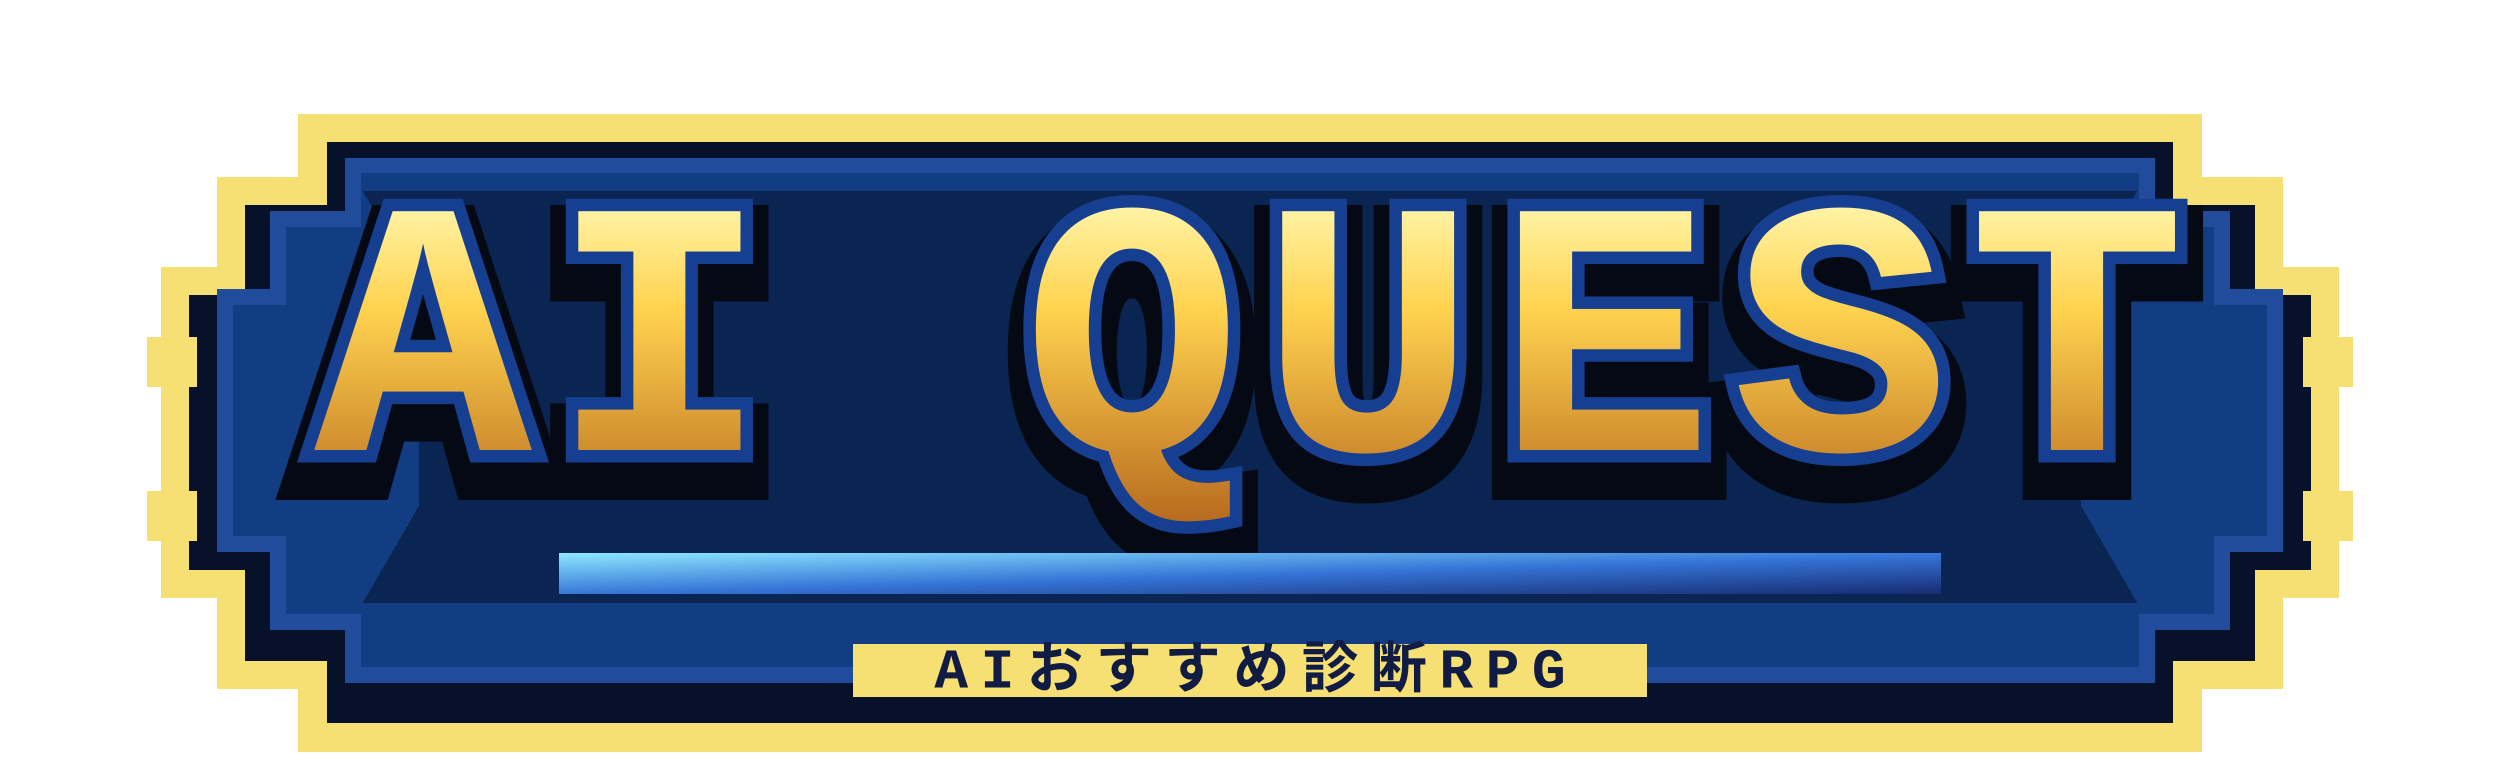
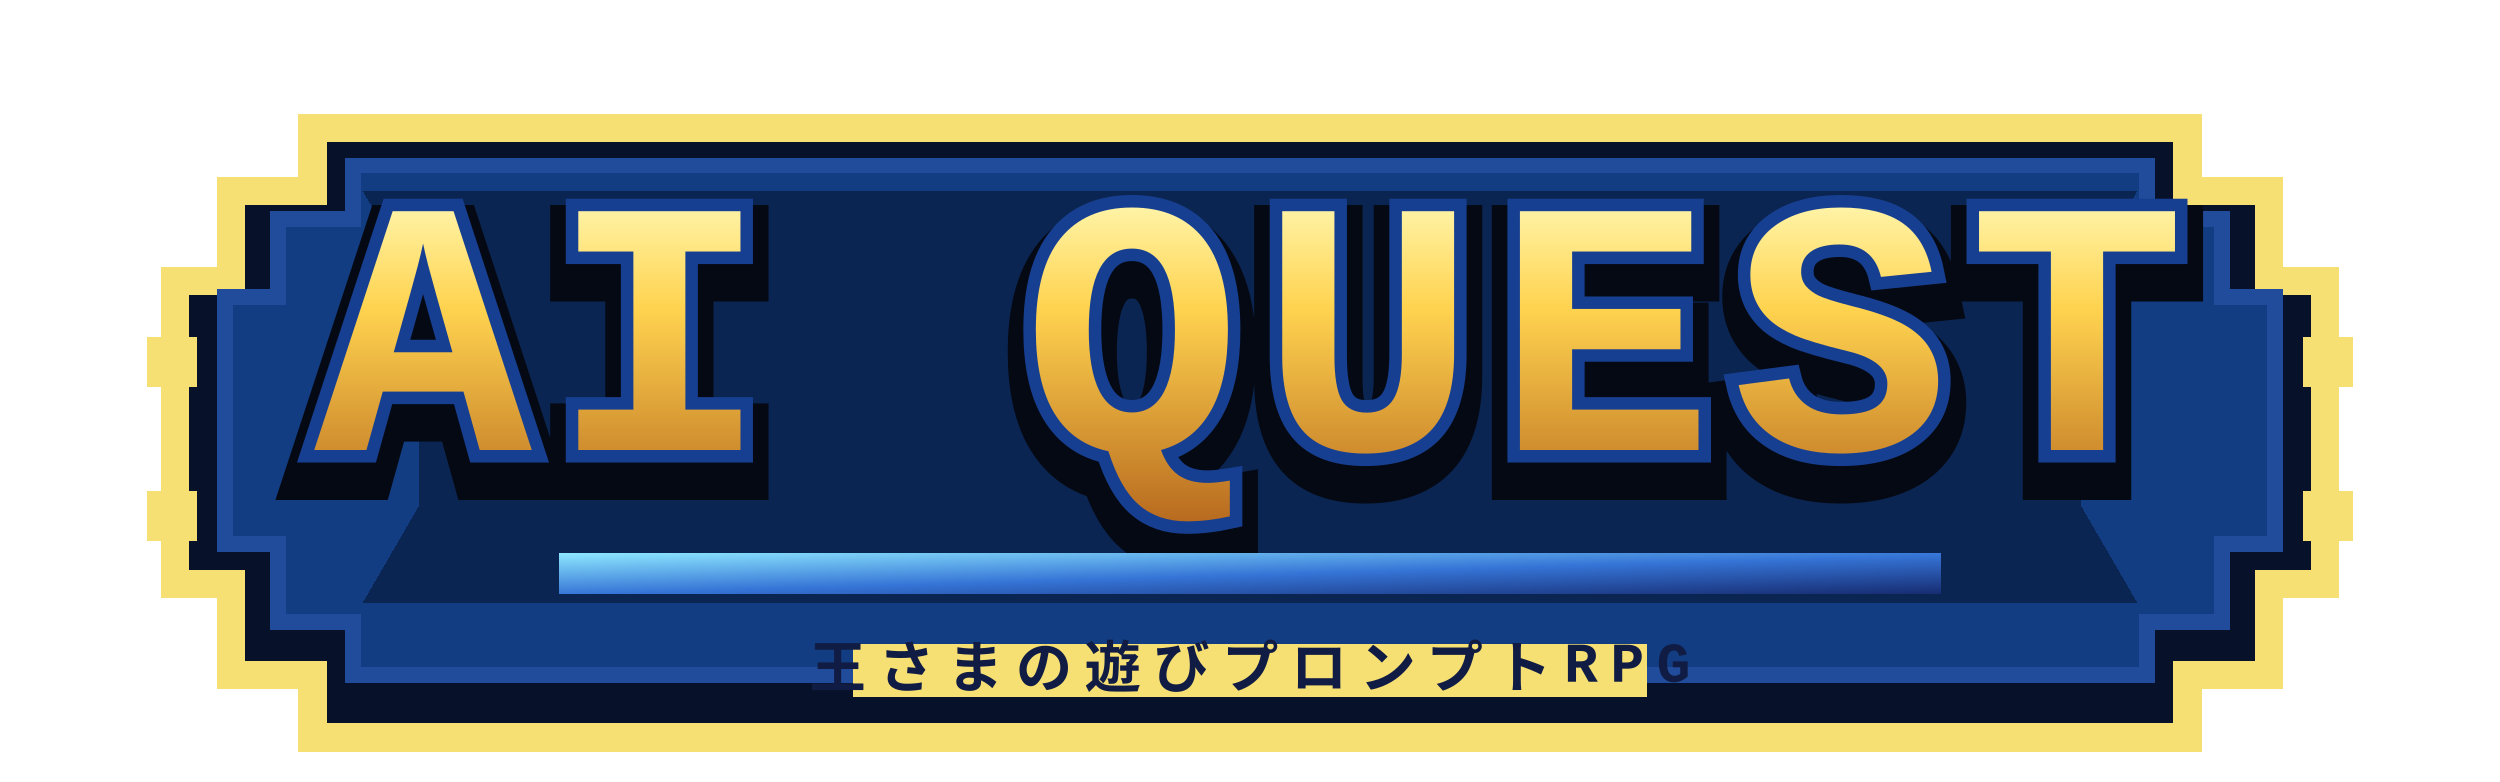
<svg xmlns="http://www.w3.org/2000/svg" viewBox="0 0 800 250" role="img" aria-labelledby="title desc">
  <defs>
    <linearGradient id="gold" x1="0" y1="0" x2="0" y2="1">
      <stop offset="0" stop-color="#fff3a5" />
      <stop offset=".32" stop-color="#ffd34f" />
      <stop offset="1" stop-color="#b86b1f" />
    </linearGradient>
    <linearGradient id="blue" x1="0" y1="0" x2="1" y2="1">
      <stop stop-color="#8ee8ff" />
      <stop offset=".52" stop-color="#3574d6" />
      <stop offset="1" stop-color="#172c72" />
    </linearGradient>
  </defs>
  <g shape-rendering="crispEdges">
    <path d="M100 41h600v20h26v29h18v97h-18v29h-26v20H100v-20H74v-29H56V90h18V61h26z" fill="#07112a" stroke="#f6df73" stroke-width="9" />
    <path d="M113 53h574v17h24v25h17v79h-17v25h-24v17H113v-17H89V174H72V95h17V70h24z" fill="#123d83" stroke="#214c9c" stroke-width="5" />
    <path d="M116 61h568l-18 31v70l18 31H116l18-31V92z" fill="#0a224d" opacity=".9" />
    <text x="400" y="151" text-anchor="middle" font-family="Courier New, monospace" font-size="116" font-weight="900" letter-spacing="6" fill="#050914" stroke="#050914" stroke-width="18" paint-order="stroke">AI QUEST</text>
    <text x="400" y="144" text-anchor="middle" font-family="Courier New, monospace" font-size="116" font-weight="900" letter-spacing="6" fill="url(#gold)" stroke="#173f91" stroke-width="8" paint-order="stroke">AI QUEST</text>
    <path d="M179 177h442v13H179z" fill="url(#blue)" />
    <path d="M273 206h254v17H273z" fill="#f6df73" />
-     <text x="400" y="220" text-anchor="middle" font-family="Courier New, monospace" font-size="18" font-weight="700" letter-spacing="4" fill="#101c43">AIおすすめ診断RPG</text>
+     <text x="400" y="220" text-anchor="middle" font-family="Courier New, monospace" font-size="18" font-weight="700" letter-spacing="4" fill="#101c43">王さまの遊びプロンプトRPG</text>
    <path d="M47 108h16v16H47zm690 0h16v16h-16zM47 157h16v16H47zm690 0h16v16h-16z" fill="#f6df73" />
  </g>
</svg>
